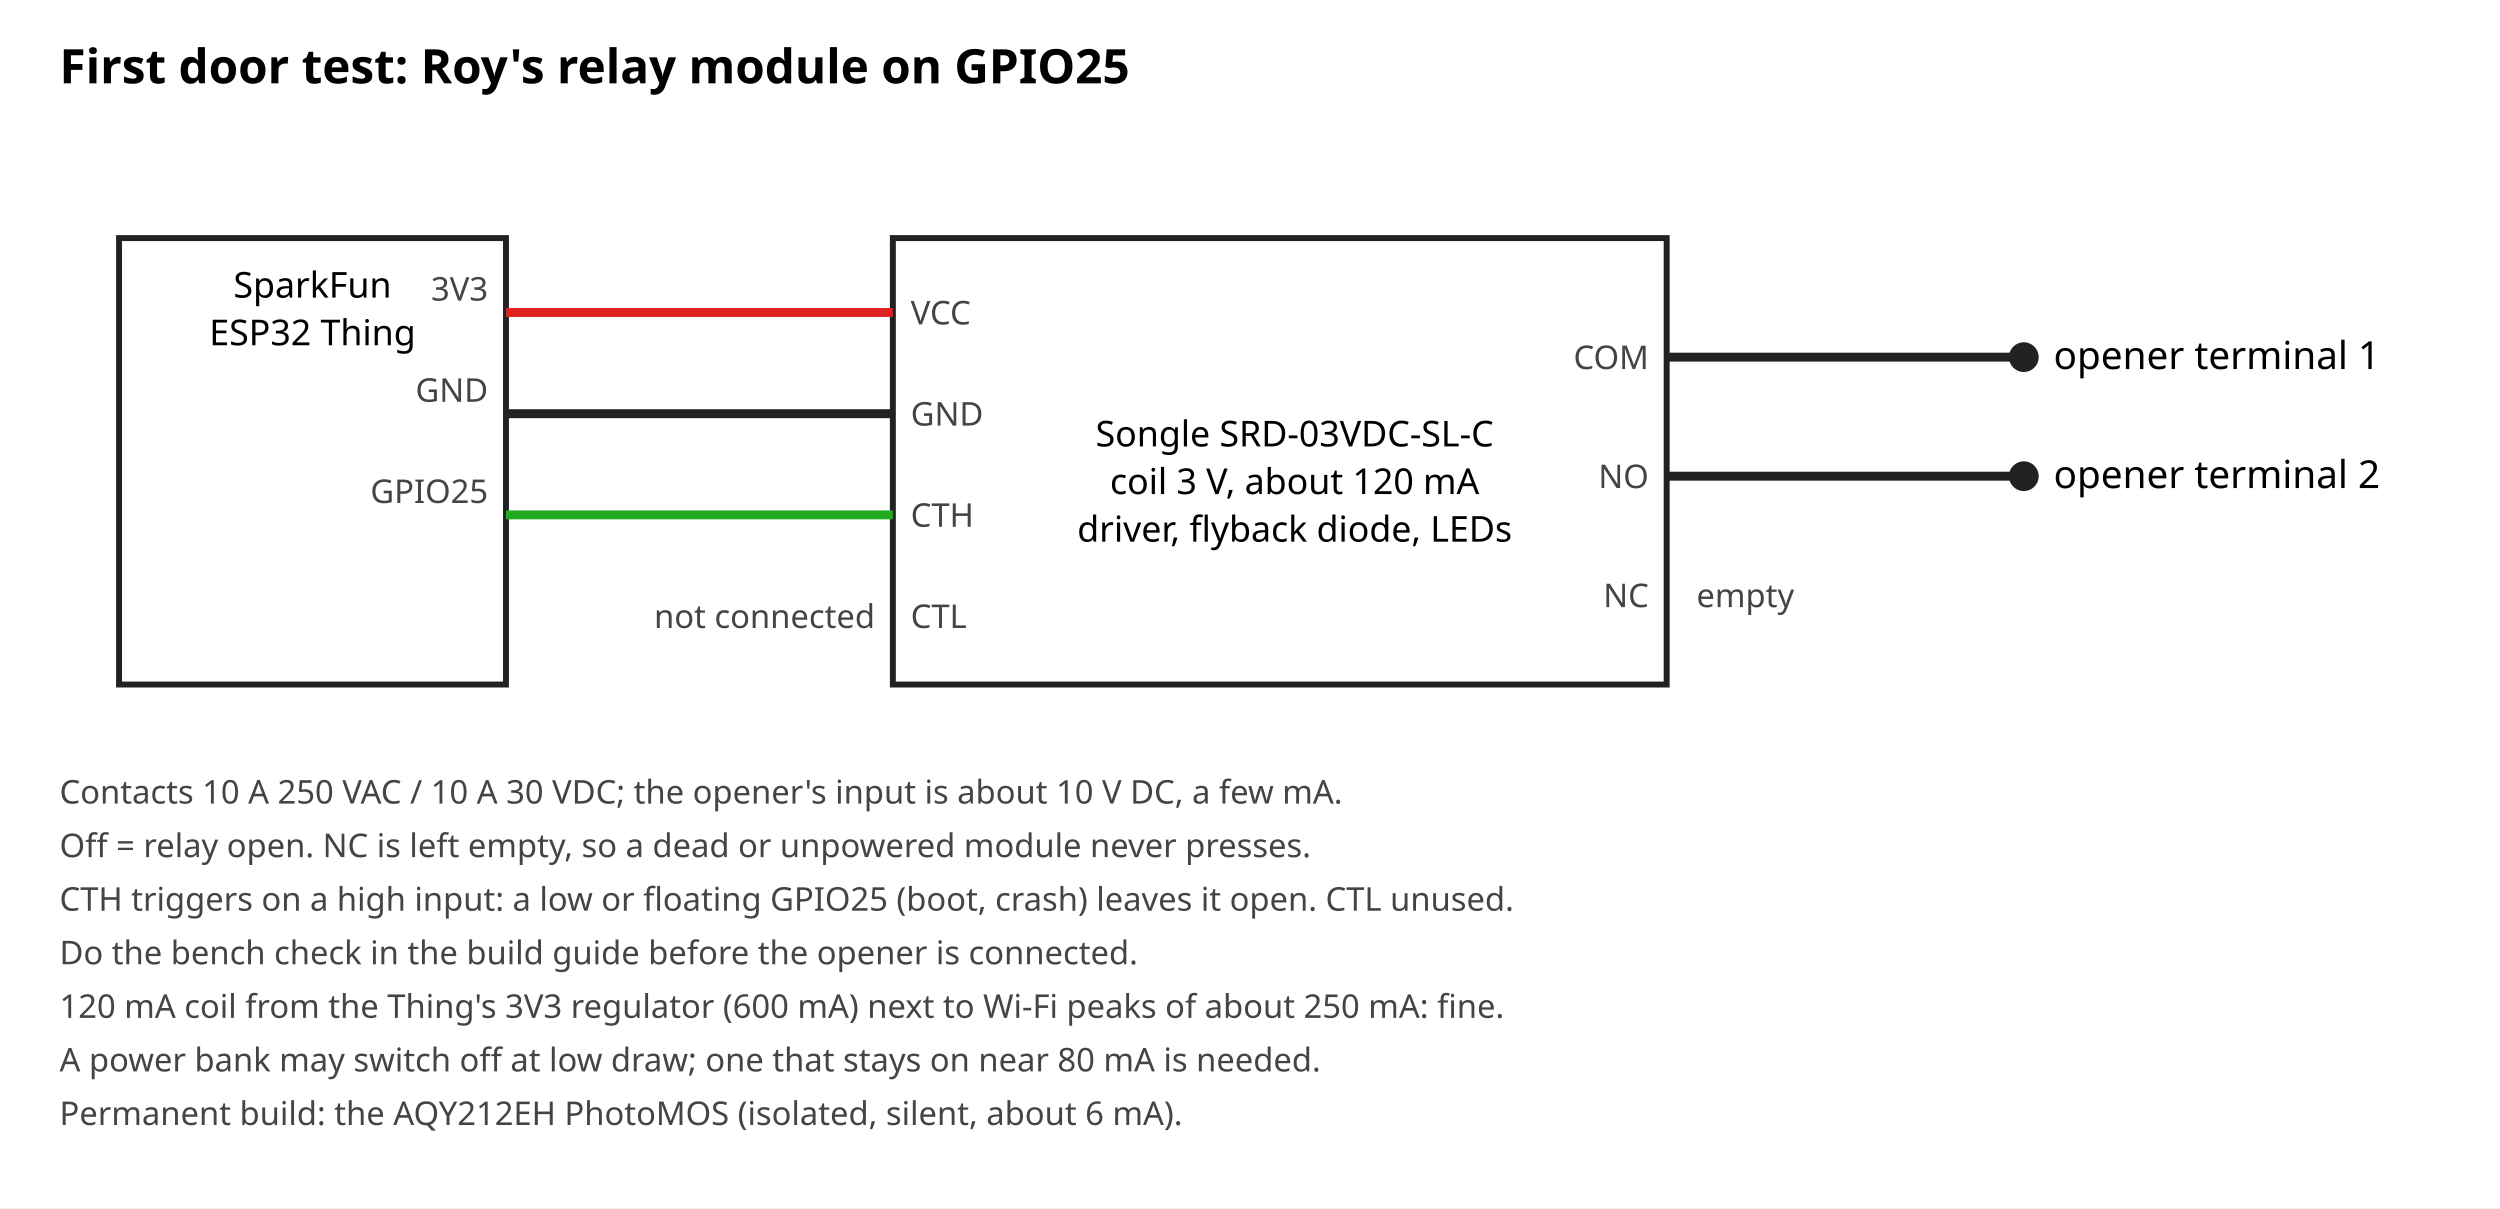
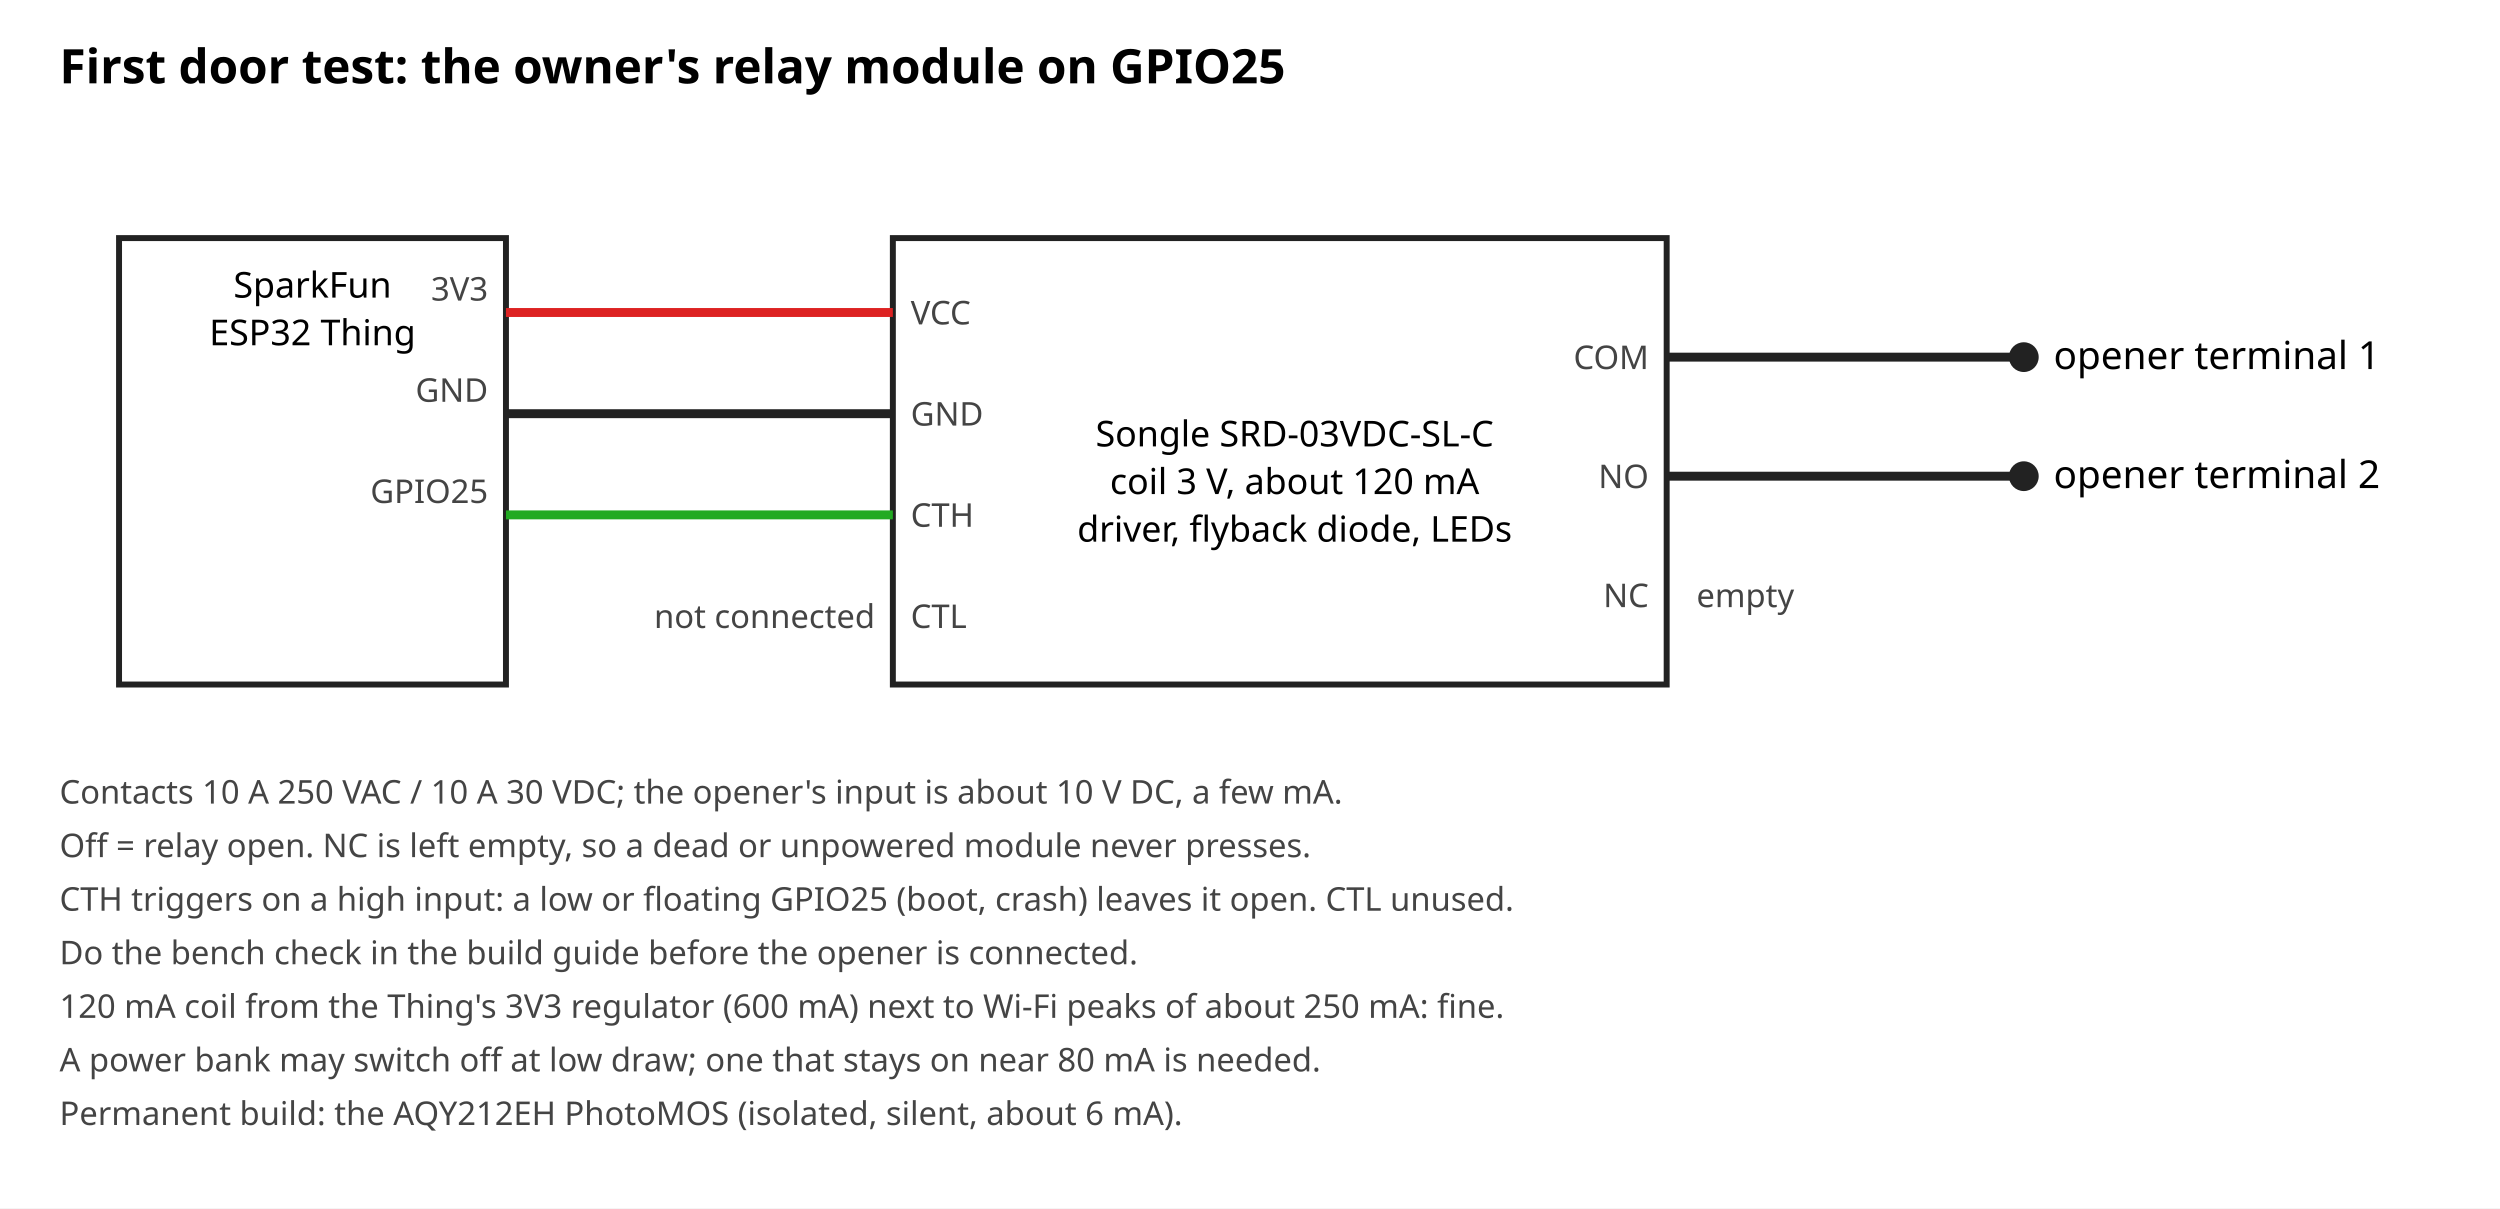
<svg xmlns="http://www.w3.org/2000/svg" viewBox="0 0 840 406" width="840" height="406" font-family="sans-serif" font-size="13">
  <style>.v{font-size:12px;text-anchor:middle}.l{font-size:13px}.s{font-size:11px;fill:#444}.h{font-size:16px;font-weight:bold}</style>
  <rect width="840" height="406" fill="#fff" />
-   <text x="20" y="28" class="h">First door test: Roy's relay module on GPIO25</text>
+   <text x="20" y="28" class="h">First door test: the owner's relay module on GPIO25</text>
  <rect x="40" y="80" width="130" height="150" fill="#fff" stroke="#222" stroke-width="2" />
  <text x="105" y="100" class="v">SparkFun</text>
  <text x="105" y="116" class="v">ESP32 Thing</text>
  <rect x="300" y="80" width="260" height="150" fill="#fff" stroke="#222" stroke-width="2" />
  <text x="435" y="150" class="v">Songle SRD-03VDC-SL-C</text>
  <text x="435" y="166" class="v">coil 3 V, about 120 mA</text>
  <text x="435" y="182" class="v">driver, flyback diode, LEDs</text>
  <text x="306" y="109" class="s">VCC</text>
  <polyline points="170,105 300,105" fill="none" stroke="#d22" stroke-width="3" />
  <text x="164" y="101" class="s" text-anchor="end">3V3</text>
  <text x="306" y="143" class="s">GND</text>
  <polyline points="170,139 300,139" fill="none" stroke="#222" stroke-width="3" />
  <text x="164" y="135" class="s" text-anchor="end">GND</text>
  <text x="306" y="177" class="s">CTH</text>
  <polyline points="170,173 300,173" fill="none" stroke="#2a2" stroke-width="3" />
  <text x="164" y="169" class="s" text-anchor="end">GPIO25</text>
  <text x="306" y="211" class="s">CTL</text>
  <text x="294" y="211" class="s" text-anchor="end">not connected</text>
  <text x="554" y="124" class="s" text-anchor="end">COM</text>
  <polyline points="560,120 680,120" fill="none" stroke="#222" stroke-width="3" />
  <circle cx="680" cy="120" r="5" fill="#222" />
  <text x="690" y="124" class="l">opener terminal 1</text>
  <text x="554" y="164" class="s" text-anchor="end">NO</text>
  <polyline points="560,160 680,160" fill="none" stroke="#222" stroke-width="3" />
  <circle cx="680" cy="160" r="5" fill="#222" />
  <text x="690" y="164" class="l">opener terminal 2</text>
  <text x="554" y="204" class="s" text-anchor="end">NC</text>
  <text x="570" y="204" class="s">empty</text>
  <text x="20" y="270" class="s">Contacts 10 A 250 VAC / 10 A 30 VDC; the opener's input is about 10 V DC, a few mA.</text>
  <text x="20" y="288" class="s">Off = relay open. NC is left empty, so a dead or unpowered module never presses.</text>
  <text x="20" y="306" class="s">CTH triggers on a high input: a low or floating GPIO25 (boot, crash) leaves it open. CTL unused.</text>
  <text x="20" y="324" class="s">Do the bench check in the build guide before the opener is connected.</text>
  <text x="20" y="342" class="s">120 mA coil from the Thing's 3V3 regulator (600 mA) next to Wi-Fi peaks of about 250 mA: fine.</text>
  <text x="20" y="360" class="s">A power bank may switch off at low draw; one that stays on near 80 mA is needed.</text>
  <text x="20" y="378" class="s">Permanent build: the AQY212EH PhotoMOS (isolated, silent, about 6 mA).</text>
</svg>
